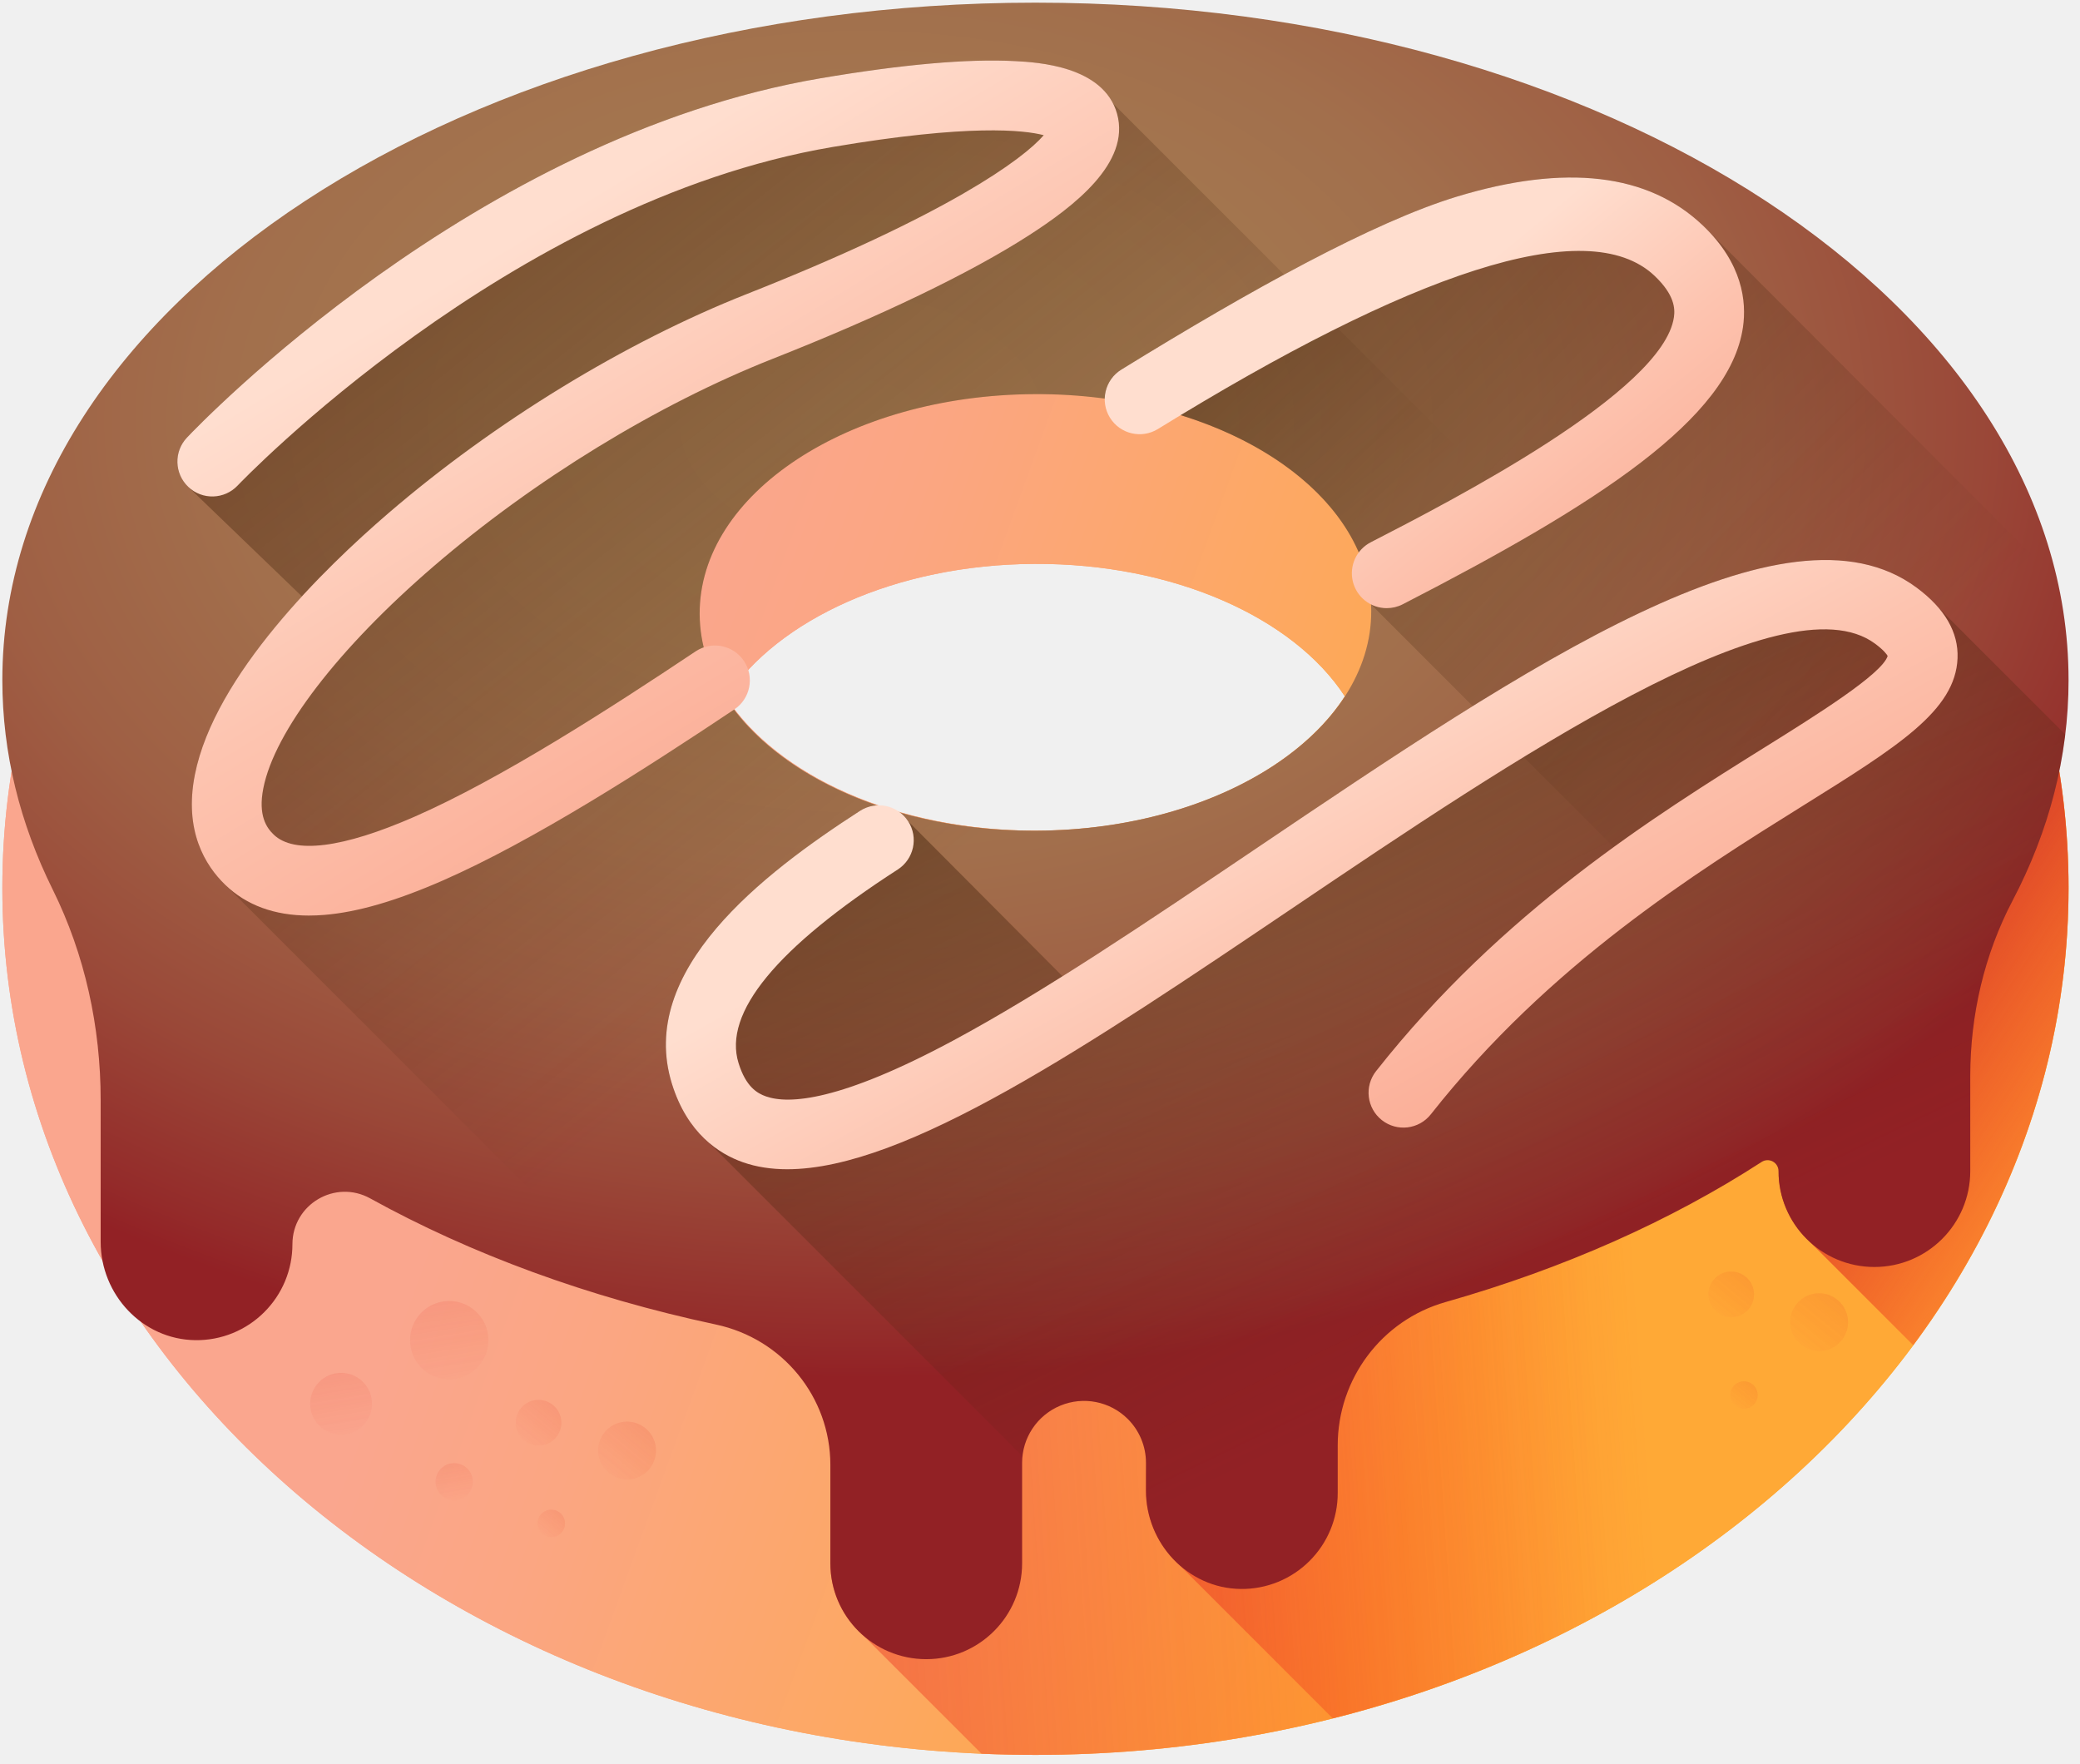
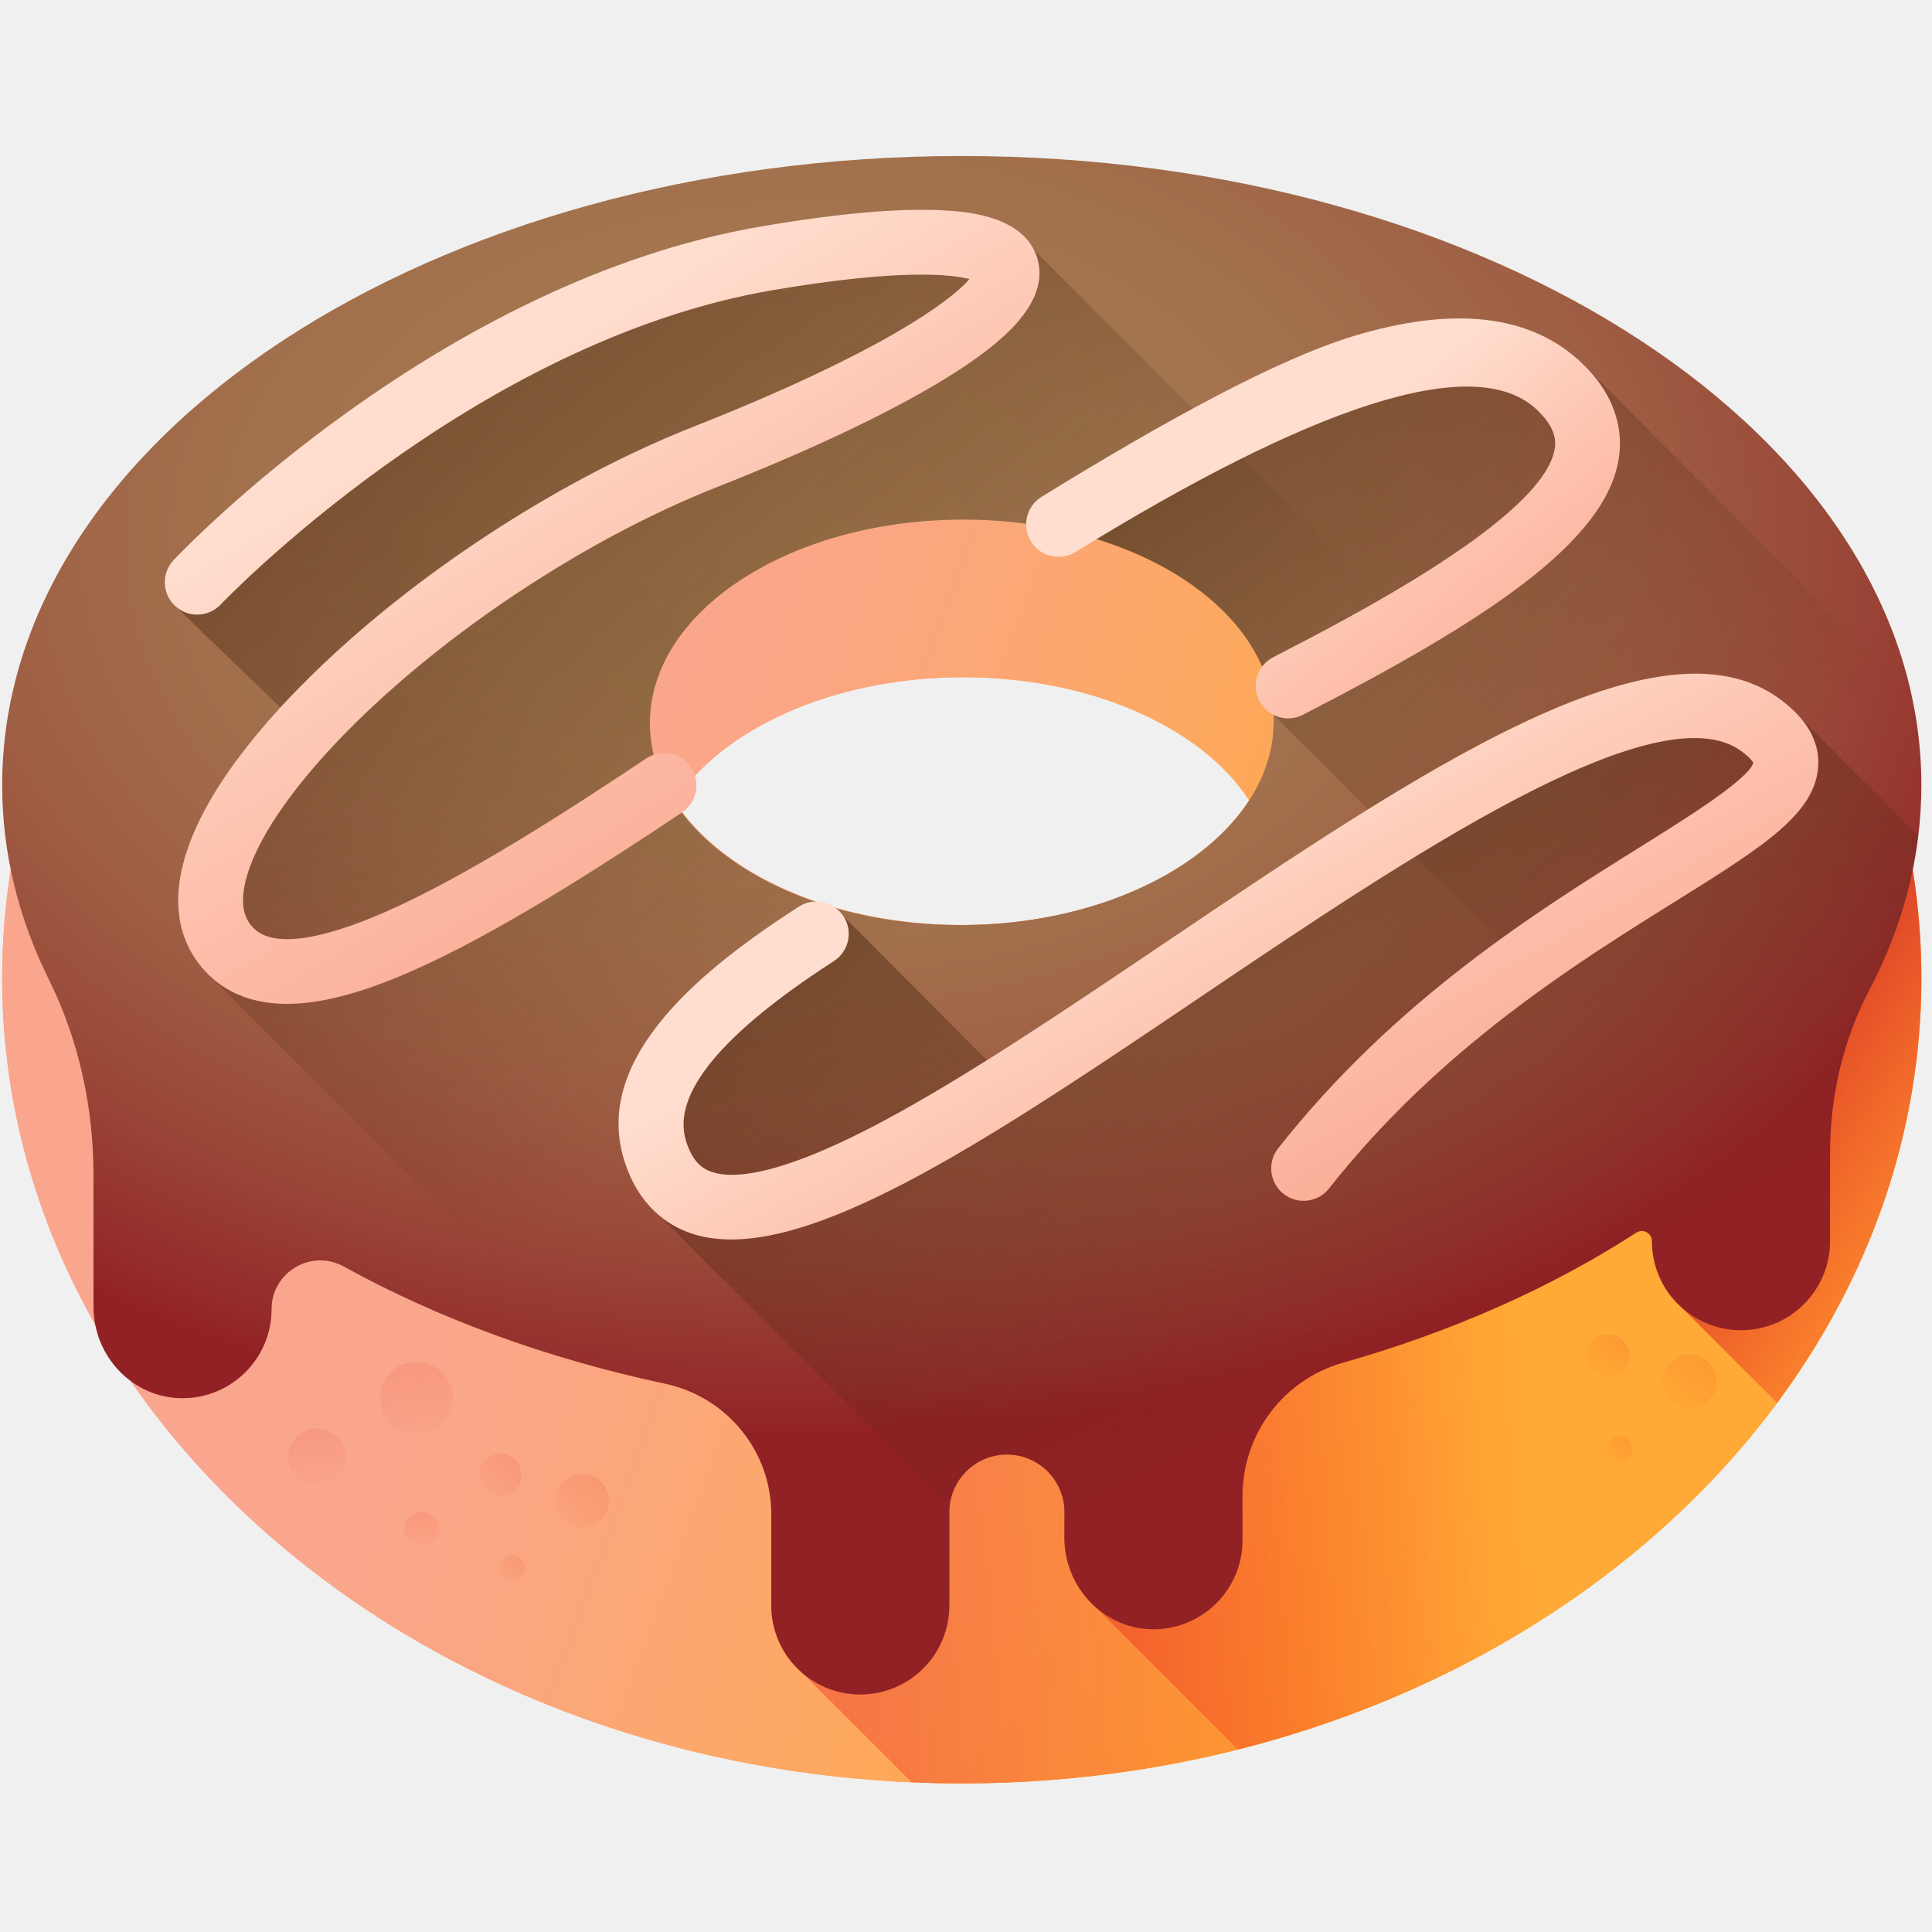
- <svg xmlns="http://www.w3.org/2000/svg" width="151" height="128" fill="none">
-   <path d="M75.17 1.52c-41.42 0-75 28.175-75 62.934s33.58 62.933 75 62.933c41.419 0 74.999-28.174 74.999-62.933 0-34.758-33.58-62.933-75-62.933Zm.22 27.093c-.087 0-.173-.003-.26-.003h.04c.073 0 .146.003.22.003ZM75.17 60.3c-10.083 0-18.733-3.978-22.443-9.65 3.698-5.668 12.308-9.668 22.364-9.718 10.13-.05 18.833 3.923 22.542 9.62C93.94 56.248 85.279 60.3 75.169 60.3Z" fill="url(#a)" />
-   <path d="M75.17 1.52c-41.42 0-75 28.175-75 62.934s33.58 62.933 75 62.933c41.419 0 74.999-28.174 74.999-62.933 0-34.758-33.58-62.933-75-62.933Zm.22 27.093c-.087 0-.173-.003-.26-.003h.04c.073 0 .146.003.22.003ZM75.17 60.3c-10.083 0-18.733-3.978-22.443-9.65 3.698-5.668 12.308-9.668 22.364-9.718 10.13-.05 18.833 3.923 22.542 9.62C93.94 56.248 85.279 60.3 75.169 60.3Z" fill="url(#b)" />
-   <path d="M150.169 64.454h-40.866c-27.075 0-49.023 21.949-49.023 49.023 0 2.103.937 3.984 2.41 5.261l8.565 8.564c1.296.056 2.602.085 3.914.085 41.42 0 75-28.174 75-62.933Z" fill="url(#c)" />
-   <path d="M150.169 64.454h-23.232c-24.16 0-43.746 19.586-43.746 43.746 0 2.152.955 4.12 2.47 5.442l11.094 11.095c30.898-7.78 53.414-31.822 53.414-60.283Z" fill="url(#d)" />
-   <path d="M150.169 64.454c0-16.978-8.014-32.382-21.038-43.702v64.637a6.942 6.942 0 0 0 2.258 4.756l7.505 7.504c7.144-9.637 11.275-21.01 11.275-33.195Z" fill="url(#e)" />
-   <path d="M150.169 49.369c0-27.16-33.58-49.176-75-49.176S.17 22.208.17 49.37c0 5.304 1.283 10.41 3.654 15.197 2.35 4.742 3.484 9.994 3.484 15.287v10.286c0 3.842 3.034 7.096 6.876 7.142a6.935 6.935 0 0 0 5.005-2.039 6.943 6.943 0 0 0 2.04-4.922c0-2.9 3.108-4.732 5.646-3.33 7.307 4.037 15.805 7.175 25.1 9.156 4.83 1.029 8.306 5.258 8.306 10.196v7.136a6.96 6.96 0 1 0 13.92 0v-7.293a4.497 4.497 0 0 1 7.675-3.18 4.488 4.488 0 0 1 1.317 3.18v2.014c0 3.841 3.034 7.095 6.875 7.142a6.94 6.94 0 0 0 5.006-2.039 6.937 6.937 0 0 0 2.039-4.923v-3.46c0-4.825 3.187-9.086 7.828-10.404 8.606-2.443 16.375-5.912 22.949-10.173a.793.793 0 0 1 1.223.667 6.96 6.96 0 0 0 13.92 0v-6.881c0-4.436 1.012-8.83 3.074-12.759 2.632-5.016 4.063-10.398 4.063-16Zm-75.078-20.76c13.464-.066 24.411 6.974 24.455 15.725.043 8.75-10.834 15.898-24.298 15.965-13.464.067-24.412-6.973-24.455-15.724-.043-8.751 10.834-15.899 24.298-15.965Z" fill="url(#f)" />
-   <g opacity=".6">
-     <g opacity=".6">
-       <path opacity=".6" d="M32.558 100.13a2.846 2.846 0 1 0 0-5.691 2.846 2.846 0 0 0 0 5.691Z" fill="url(#g)" />
-       <path opacity=".6" d="M24.762 104.148a2.247 2.247 0 1 0 0-4.494 2.247 2.247 0 0 0 0 4.494Z" fill="url(#h)" />
-       <path opacity=".6" d="M32.974 108.916a1.354 1.354 0 1 0 0-2.708 1.354 1.354 0 0 0 0 2.708Z" fill="url(#i)" />
+ <svg xmlns="http://www.w3.org/2000/svg" width="151" height="151" viewBox="0 0 151 151" fill="none">
+   <g clip-path="url(#clip0_343_7557)">
+     <path d="M75.169 13.521C33.75 13.521 0.169 41.696 0.169 76.454C0.169 111.213 33.75 139.387 75.169 139.387C116.589 139.387 150.169 111.213 150.169 76.454C150.169 41.696 116.589 13.521 75.169 13.521ZM75.389 40.613C75.303 40.613 75.217 40.61 75.13 40.61C75.143 40.61 75.156 40.61 75.169 40.61C75.243 40.61 75.316 40.613 75.389 40.613ZM75.169 72.299C65.087 72.299 56.437 68.321 52.727 62.648C56.425 56.981 65.035 52.981 75.091 52.931C85.221 52.881 93.924 56.854 97.633 62.551C93.94 68.248 85.279 72.299 75.169 72.299Z" fill="url(#paint0_linear_343_7557)" />
+     <path d="M75.169 13.521C33.75 13.521 0.169 41.696 0.169 76.454C0.169 111.213 33.75 139.387 75.169 139.387C116.589 139.387 150.169 111.213 150.169 76.454C150.169 41.696 116.589 13.521 75.169 13.521ZM75.389 40.613C75.303 40.613 75.217 40.61 75.13 40.61C75.143 40.61 75.156 40.61 75.169 40.61C75.243 40.61 75.316 40.613 75.389 40.613ZM75.169 72.299C65.087 72.299 56.437 68.321 52.727 62.648C56.425 56.981 65.035 52.981 75.091 52.931C85.221 52.881 93.924 56.854 97.633 62.551C93.94 68.248 85.279 72.299 75.169 72.299Z" fill="url(#paint1_linear_343_7557)" />
+     <path d="M150.169 76.454H109.303C82.228 76.454 60.28 98.403 60.28 125.477C60.28 127.58 61.217 129.461 62.69 130.738L71.255 139.302C72.551 139.358 73.856 139.387 75.169 139.387C116.589 139.387 150.169 111.212 150.169 76.454Z" fill="url(#paint2_linear_343_7557)" />
+     <path d="M150.169 76.454H126.937C102.777 76.454 83.191 96.04 83.191 120.2C83.191 122.352 84.146 124.32 85.661 125.642L96.755 136.737C127.653 128.957 150.169 104.915 150.169 76.454Z" fill="url(#paint3_linear_343_7557)" />
+     <path d="M150.169 76.454C150.169 59.476 142.155 44.072 129.131 32.752V97.389C129.233 99.271 130.084 100.952 131.389 102.145L138.894 109.649C146.038 100.012 150.169 88.639 150.169 76.454Z" fill="url(#paint4_linear_343_7557)" />
+     <path d="M150.169 61.369C150.169 34.209 116.589 12.193 75.169 12.193C33.75 12.193 0.169 34.208 0.169 61.369C0.169 66.673 1.452 71.78 3.823 76.566C6.173 81.308 7.307 86.56 7.307 91.853V102.139C7.307 105.981 10.341 109.235 14.183 109.281C16.138 109.305 17.91 108.52 19.188 107.242C20.447 105.983 21.227 104.241 21.227 102.32C21.227 99.42 24.337 97.588 26.874 98.99C34.181 103.027 42.679 106.165 51.974 108.146C56.804 109.175 60.28 113.404 60.28 118.342V125.478C60.28 129.323 63.397 132.439 67.239 132.439C69.16 132.439 70.902 131.659 72.162 130.4C73.421 129.141 74.201 127.399 74.201 125.478V118.185C74.201 115.703 76.213 113.688 78.698 113.688C79.937 113.688 81.061 114.191 81.875 115.005C82.689 115.822 83.192 116.943 83.192 118.185V120.199C83.192 124.04 86.226 127.294 90.067 127.341C92.022 127.364 93.794 126.58 95.073 125.302C96.332 124.043 97.112 122.304 97.112 120.379V116.919C97.112 112.094 100.299 107.833 104.94 106.515C113.546 104.072 121.315 100.603 127.889 96.342C128.417 96 129.112 96.38 129.112 97.009C129.112 100.851 132.228 103.967 136.074 103.967C137.995 103.967 139.734 103.187 140.993 101.928C142.252 100.669 143.032 98.93 143.032 97.009V90.128C143.032 85.692 144.044 81.297 146.106 77.369C148.738 72.353 150.169 66.971 150.169 61.369ZM75.091 40.61C88.555 40.543 99.502 47.583 99.546 56.334C99.589 65.085 88.712 72.232 75.248 72.299C61.784 72.366 50.837 65.326 50.793 56.575C50.75 47.824 61.627 40.676 75.091 40.61Z" fill="url(#paint5_radial_343_7557)" />
+     <g opacity="0.6">
+       <g opacity="0.6">
+         <path opacity="0.6" d="M32.558 112.13C34.13 112.13 35.404 110.856 35.404 109.284C35.404 107.713 34.13 106.438 32.558 106.438C30.986 106.438 29.712 107.713 29.712 109.284C29.712 110.856 30.986 112.13 32.558 112.13Z" fill="url(#paint6_linear_343_7557)" />
+         <path opacity="0.6" d="M24.762 116.148C26.003 116.148 27.009 115.142 27.009 113.901C27.009 112.66 26.003 111.654 24.762 111.654C23.521 111.654 22.516 112.66 22.516 113.901C22.516 115.142 23.521 116.148 24.762 116.148Z" fill="url(#paint7_linear_343_7557)" />
+         <path opacity="0.6" d="M32.974 120.916C33.722 120.916 34.328 120.31 34.328 119.562C34.328 118.814 33.722 118.208 32.974 118.208C32.225 118.208 31.619 118.814 31.619 119.562C31.619 120.31 32.225 120.916 32.974 120.916Z" fill="url(#paint8_linear_343_7557)" />
+       </g>
+       <g opacity="0.6">
+         <path opacity="0.6" d="M45.476 119.397C46.637 119.397 47.579 118.456 47.579 117.294C47.579 116.133 46.637 115.192 45.476 115.192C44.315 115.192 43.373 116.133 43.373 117.294C43.373 118.456 44.315 119.397 45.476 119.397Z" fill="url(#paint9_linear_343_7557)" />
+         <path opacity="0.6" d="M39.093 116.936C40.01 116.936 40.754 116.192 40.754 115.275C40.754 114.358 40.01 113.615 39.093 113.615C38.176 113.615 37.433 114.358 37.433 115.275C37.433 116.192 38.176 116.936 39.093 116.936Z" fill="url(#paint10_linear_343_7557)" />
+         <path opacity="0.6" d="M40.021 123.587C40.574 123.587 41.022 123.139 41.022 122.586C41.022 122.033 40.574 121.585 40.021 121.585C39.468 121.585 39.02 122.033 39.02 122.586C39.02 123.139 39.468 123.587 40.021 123.587Z" fill="url(#paint11_linear_343_7557)" />
+       </g>
+       <g opacity="0.6">
+         <path opacity="0.6" d="M132.059 110.081C133.22 110.081 134.162 109.139 134.162 107.978C134.162 106.816 133.22 105.875 132.059 105.875C130.898 105.875 129.956 106.816 129.956 107.978C129.956 109.139 130.898 110.081 132.059 110.081Z" fill="url(#paint12_linear_343_7557)" />
+         <path opacity="0.6" d="M125.676 107.619C126.593 107.619 127.336 106.876 127.336 105.959C127.336 105.042 126.593 104.298 125.676 104.298C124.759 104.298 124.016 105.042 124.016 105.959C124.016 106.876 124.759 107.619 125.676 107.619Z" fill="url(#paint13_linear_343_7557)" />
+         <path opacity="0.6" d="M126.603 114.27C127.156 114.27 127.604 113.822 127.604 113.27C127.604 112.717 127.156 112.269 126.603 112.269C126.051 112.269 125.603 112.717 125.603 113.27C125.603 113.822 126.051 114.27 126.603 114.27Z" fill="url(#paint14_linear_343_7557)" />
+       </g>
    </g>
-     <g opacity=".6">
-       <path opacity=".6" d="M45.476 107.397a2.103 2.103 0 1 0 0-4.205 2.103 2.103 0 0 0 0 4.205Z" fill="url(#j)" />
-       <path opacity=".6" d="M39.093 104.936a1.66 1.66 0 1 0 0-3.322 1.66 1.66 0 0 0 0 3.322Z" fill="url(#k)" />
-       <path opacity=".6" d="M40.02 111.587a1 1 0 1 0 .001-2.002 1 1 0 0 0 0 2.002Z" fill="url(#l)" />
-     </g>
-     <g opacity=".6">
-       <path opacity=".6" d="M132.059 98.08a2.103 2.103 0 1 0 0-4.206 2.103 2.103 0 0 0 0 4.207Z" fill="url(#m)" />
-       <path opacity=".6" d="M125.676 95.619a1.66 1.66 0 1 0 0-3.32 1.66 1.66 0 0 0 0 3.32Z" fill="url(#n)" />
-       <path opacity=".6" d="M126.603 102.27a1 1 0 1 0 0-2.001 1 1 0 0 0 0 2.001Z" fill="url(#o)" />
-     </g>
+     <path d="M80.799 19.509C79.387 16.74 75.153 16.514 73.685 16.436C70.258 16.254 65.516 16.673 59.589 17.678C34.436 21.944 14.41 42.877 13.569 43.766C12.609 44.783 12.654 46.385 13.67 47.346L21.918 55.292C18.385 59.138 15.026 63.786 14.147 68.235C13.341 72.312 14.902 74.834 16.355 76.232L47.104 106.981C48.701 107.404 50.325 107.794 51.975 108.146C56.805 109.175 60.281 113.404 60.281 118.342V120.158L71.269 131.147C71.586 130.921 71.887 130.675 72.162 130.4C73.421 129.141 74.201 127.399 74.201 125.478V118.185C74.201 115.703 76.213 113.688 78.698 113.688C79.937 113.688 81.061 114.191 81.875 115.005C82.689 115.822 83.192 116.943 83.192 118.185V120.199C83.192 124.041 86.226 127.294 90.067 127.341C92.023 127.364 93.795 126.58 95.073 125.302C96.332 124.043 97.112 122.304 97.112 120.379V116.919C97.112 112.094 100.299 107.833 104.94 106.515C113.546 104.072 121.315 100.603 127.889 96.342C128.417 96 129.112 96.38 129.112 97.009C129.112 100.851 132.228 103.967 136.074 103.967C137.995 103.967 139.734 103.187 140.993 101.928C142.253 100.669 143.033 98.93 143.033 97.009V90.128C143.033 87.62 143.357 85.125 144.01 82.72L80.799 19.509ZM75.248 72.299C61.784 72.365 50.837 65.326 50.793 56.575C50.75 47.824 61.627 40.676 75.091 40.61C88.555 40.543 99.502 47.582 99.546 56.334C99.589 65.085 88.713 72.232 75.248 72.299Z" fill="url(#paint15_linear_343_7557)" />
+     <path d="M22.432 78.46C19.934 78.461 17.893 77.713 16.355 76.232C14.903 74.834 13.341 72.312 14.147 68.235C15.576 61.005 23.555 53.245 28.184 49.263C35.886 42.637 45.374 36.834 54.218 33.342C68.802 27.582 74.291 23.541 75.772 21.813C74.343 21.441 70.367 20.987 60.436 22.671C36.936 26.656 17.445 47.039 17.251 47.245C16.29 48.261 14.688 48.306 13.671 47.346C12.655 46.385 12.609 44.783 13.57 43.766C14.41 42.877 34.436 21.944 59.59 17.678C65.517 16.673 70.259 16.254 73.685 16.436C75.278 16.52 80.123 16.776 81.095 20.261C82.092 23.835 77.917 27.009 74.69 29.085C70.434 31.823 63.999 34.924 56.079 38.052C47.74 41.345 38.777 46.831 31.487 53.102C24.556 59.064 19.931 65.089 19.116 69.217C18.722 71.207 19.357 72.092 19.868 72.584C21.351 74.011 24.879 73.566 30.072 71.295C36.336 68.557 44.277 63.438 50.496 59.285C51.659 58.508 53.231 58.821 54.008 59.984C54.785 61.147 54.472 62.72 53.309 63.496C46.916 67.766 38.728 73.038 32.1 75.936C28.741 77.404 25.946 78.214 23.555 78.413C23.171 78.445 22.797 78.46 22.432 78.46Z" fill="url(#paint16_linear_343_7557)" />
+     <path d="M150.17 61.369C150.17 66.97 148.738 72.352 146.105 77.369C144.045 81.295 143.032 85.691 143.032 90.128V97.009C143.032 97.721 142.924 98.413 142.722 99.061L99.533 55.872C99.171 48.465 90.994 42.377 80.2 40.936C80.221 40.105 80.642 39.299 81.402 38.832C90.815 33.025 99.735 28.103 105.772 26.273C113.649 23.882 119.655 24.584 123.622 28.366L149.363 54.15C149.893 56.507 150.17 58.914 150.17 61.369Z" fill="url(#paint17_linear_343_7557)" />
+     <path d="M100.676 56.146C99.757 56.146 98.871 55.644 98.422 54.771C97.782 53.528 98.272 52.001 99.516 51.361C105.32 48.376 120.738 40.448 121.521 35.023C121.611 34.396 121.565 33.404 120.127 32.032C115.224 27.359 102.268 31.912 84.06 43.142C82.87 43.876 81.31 43.506 80.575 42.316C79.842 41.126 80.211 39.565 81.402 38.831C90.814 33.026 99.733 28.103 105.77 26.271C113.65 23.881 119.655 24.586 123.621 28.367C126.51 31.122 126.8 33.901 126.533 35.746C125.574 42.395 115.965 48.597 101.832 55.865C101.462 56.056 101.066 56.146 100.676 56.146Z" fill="url(#paint18_linear_343_7557)" />
+     <path d="M149.928 65.314L140.731 56.116C140.3 55.61 139.769 55.123 139.138 54.655C129.668 47.635 110.926 60.277 91.085 73.661C86.233 76.934 81.547 80.095 77.15 82.855C77.128 82.841 77.106 82.827 77.083 82.814C77.063 82.779 65.951 71.65 65.929 71.616C65.767 71.365 65.567 71.154 65.343 70.983C64.775 70.821 64.216 70.65 63.672 70.462C63.244 70.483 62.815 70.612 62.429 70.861C55.346 75.431 46.226 82.457 48.78 90.674C49.417 92.724 50.436 94.085 51.515 94.992L74.227 117.704C74.467 115.448 76.375 113.687 78.698 113.687C79.937 113.687 81.061 114.19 81.875 115.004C82.688 115.821 83.191 116.942 83.191 118.185V120.199C83.191 124.04 86.226 127.294 90.067 127.34C92.022 127.364 93.794 126.58 95.073 125.302C96.332 124.042 97.112 122.303 97.112 120.379V116.919C97.112 112.094 100.299 107.832 104.94 106.515C113.545 104.072 121.315 100.602 127.889 96.341C128.417 95.999 129.112 96.379 129.112 97.008C129.112 100.85 132.228 103.967 136.074 103.967C137.995 103.967 139.733 103.187 140.993 101.928C142.252 100.668 143.032 98.93 143.032 97.009V90.127C143.032 85.691 144.044 81.297 146.106 77.369C148.114 73.542 149.42 69.502 149.928 65.314Z" fill="url(#paint19_linear_343_7557)" />
+     <path d="M57.154 96.875C55.99 96.876 54.913 96.712 53.927 96.365C52.197 95.757 49.9 94.276 48.78 90.674C46.225 82.456 55.346 75.431 62.429 70.861C63.603 70.103 65.171 70.441 65.929 71.616C66.688 72.791 66.35 74.358 65.174 75.117C56.371 80.796 52.483 85.525 53.616 89.17C54.147 90.879 54.959 91.36 55.607 91.587C57.275 92.173 60.991 91.944 69.222 87.52C75.709 84.034 83.178 78.995 91.086 73.661C110.926 60.277 129.668 47.635 139.138 54.655C141.186 56.172 142.186 57.898 142.11 59.782C141.958 63.58 137.795 66.177 130.9 70.478C123.126 75.327 112.48 81.969 103.873 92.889C103.007 93.987 101.416 94.176 100.317 93.31C99.219 92.444 99.031 90.852 99.896 89.754C109.05 78.14 120.129 71.228 128.219 66.182C131.785 63.957 136.649 60.922 137.037 59.615C136.978 59.507 136.769 59.203 136.122 58.724C129.529 53.837 109.784 67.157 93.918 77.859C78.923 87.975 65.728 96.874 57.154 96.875Z" fill="url(#paint20_linear_343_7557)" />
  </g>
-   <path d="M80.799 7.508c-1.412-2.768-5.646-2.994-7.114-3.072-3.427-.182-8.169.237-14.096 1.242-25.153 4.265-45.18 25.199-46.02 26.088a2.532 2.532 0 0 0 .101 3.58l8.248 7.946c-3.533 3.846-6.892 8.494-7.771 12.943-.806 4.077.755 6.6 2.208 7.997l30.749 30.75c1.597.422 3.22.812 4.87 1.164 4.83 1.029 8.307 5.258 8.307 10.196v1.816l10.988 10.989c.317-.226.618-.472.893-.747a6.941 6.941 0 0 0 2.039-4.922v-7.293a4.497 4.497 0 0 1 7.674-3.18 4.488 4.488 0 0 1 1.317 3.18v2.014c0 3.842 3.034 7.095 6.876 7.142a6.94 6.94 0 0 0 5.005-2.039 6.937 6.937 0 0 0 2.039-4.923v-3.46c0-4.825 3.187-9.086 7.828-10.404 8.606-2.443 16.375-5.912 22.949-10.173a.793.793 0 0 1 1.223.667 6.96 6.96 0 0 0 13.921 0v-6.881c0-2.508.324-5.003.977-7.408L80.799 7.508Zm-5.55 52.79c-13.465.067-24.412-6.972-24.456-15.723-.043-8.751 10.834-15.899 24.298-15.965 13.465-.067 24.412 6.972 24.455 15.724.043 8.75-10.834 15.898-24.298 15.965Z" fill="url(#p)" />
-   <path d="M22.432 66.46c-2.498 0-4.539-.746-6.077-2.228-1.452-1.398-3.014-3.92-2.208-7.997 1.429-7.23 9.408-14.99 14.037-18.972 7.702-6.626 17.19-12.429 26.034-15.921 14.584-5.76 20.073-9.801 21.554-11.529-1.43-.372-5.405-.826-15.336.858-23.5 3.985-42.991 24.368-43.185 24.574a2.532 2.532 0 1 1-3.681-3.479c.84-.889 20.866-21.823 46.02-26.088 5.927-1.005 10.669-1.424 14.095-1.242 1.593.084 6.438.34 7.41 3.825.997 3.575-3.178 6.748-6.405 8.825C70.435 19.823 64 22.924 56.08 26.051c-8.339 3.293-17.302 8.779-24.592 15.05-6.93 5.962-11.555 11.987-12.371 16.115-.394 1.99.24 2.875.752 3.367 1.483 1.427 5.011.981 10.204-1.289 6.264-2.738 14.205-7.857 20.424-12.01a2.532 2.532 0 1 1 2.813 4.211c-6.393 4.27-14.58 9.542-21.209 12.44-3.359 1.468-6.154 2.278-8.545 2.477a13.52 13.52 0 0 1-1.123.047Z" fill="url(#q)" />
-   <path d="M150.17 49.369c0 5.601-1.432 10.983-4.065 16-2.06 3.926-3.073 8.322-3.073 12.759v6.88c0 .713-.108 1.405-.31 2.053l-43.19-43.189c-.36-7.407-8.538-13.495-19.332-14.936.02-.83.442-1.637 1.202-2.104 9.413-5.807 18.333-10.73 24.37-12.56 7.877-2.39 13.883-1.688 17.85 2.094l25.741 25.784c.53 2.357.807 4.764.807 7.219Z" fill="url(#r)" />
-   <path d="M100.676 44.146a2.532 2.532 0 0 1-1.16-4.785c5.804-2.985 21.222-10.913 22.005-16.338.09-.627.044-1.62-1.394-2.99-4.903-4.674-17.859-.12-36.067 11.109a2.532 2.532 0 0 1-2.658-4.311c9.412-5.805 18.331-10.728 24.368-12.56 7.88-2.39 13.885-1.685 17.851 2.096 2.889 2.755 3.179 5.534 2.912 7.38-.959 6.648-10.568 12.85-24.701 20.118-.37.19-.766.28-1.156.28Z" fill="url(#s)" />
-   <path d="m149.928 53.314-9.197-9.198a9.558 9.558 0 0 0-1.593-1.461c-9.47-7.02-28.212 5.622-48.053 19.006-4.852 3.273-9.538 6.434-13.935 9.194-.022-.014-.044-.028-.067-.04-.02-.036-11.132-11.165-11.154-11.199a2.521 2.521 0 0 0-.587-.633 31.33 31.33 0 0 1-1.67-.521c-.428.021-.857.15-1.243.399-7.083 4.57-16.203 11.596-13.65 19.813.638 2.05 1.657 3.411 2.736 4.318l22.712 22.712a4.498 4.498 0 0 1 4.47-4.017 4.48 4.48 0 0 1 3.178 1.317 4.489 4.489 0 0 1 1.316 3.181v2.014c0 3.841 3.035 7.095 6.876 7.141a6.934 6.934 0 0 0 5.006-2.038 6.94 6.94 0 0 0 2.039-4.923v-3.46c0-4.825 3.187-9.087 7.828-10.404 8.605-2.443 16.375-5.913 22.949-10.174a.793.793 0 0 1 1.223.667 6.96 6.96 0 0 0 13.92 0v-6.88c0-4.437 1.012-8.831 3.074-12.76 2.008-3.826 3.314-7.866 3.822-12.054Z" fill="url(#t)" />
-   <path d="M57.154 84.875c-1.164 0-2.24-.163-3.227-.51-1.73-.608-4.027-2.089-5.147-5.691-2.555-8.218 6.566-15.243 13.649-19.813a2.532 2.532 0 1 1 2.745 4.256c-8.803 5.68-12.691 10.408-11.558 14.053.531 1.71 1.343 2.19 1.99 2.417 1.669.586 5.385.357 13.616-4.067 6.487-3.486 13.956-8.525 21.864-13.859 19.84-13.384 38.582-26.026 48.052-19.006 2.048 1.517 3.048 3.242 2.972 5.127-.152 3.798-4.315 6.395-11.21 10.696-7.774 4.85-18.42 11.49-27.027 22.41a2.531 2.531 0 1 1-3.977-3.134c9.154-11.614 20.233-18.526 28.323-23.572 3.566-2.225 8.43-5.26 8.818-6.567-.059-.108-.268-.412-.915-.891-6.593-4.887-26.338 8.433-42.204 19.136-14.995 10.115-28.19 19.014-36.765 19.015Z" fill="url(#u)" />
  <defs>
-     <linearGradient id="a" x1="44.198" y1="53.178" x2="113.749" y2="78.5" gradientUnits="userSpaceOnUse">
+     <linearGradient id="paint0_linear_343_7557" x1="44.198" y1="65.178" x2="113.749" y2="90.5" gradientUnits="userSpaceOnUse">
      <stop stop-color="#FAA68E" />
-       <stop offset=".206" stop-color="#FBA682" />
-       <stop offset=".581" stop-color="#FDA861" />
+       <stop offset="0.206" stop-color="#FBA682" />
+       <stop offset="0.581" stop-color="#FDA861" />
      <stop offset="1" stop-color="#FFA936" />
    </linearGradient>
-     <linearGradient id="b" x1="44.198" y1="53.178" x2="113.749" y2="78.5" gradientUnits="userSpaceOnUse">
+     <linearGradient id="paint1_linear_343_7557" x1="44.198" y1="65.178" x2="113.749" y2="90.5" gradientUnits="userSpaceOnUse">
      <stop stop-color="#FAA68E" />
-       <stop offset=".206" stop-color="#FBA682" />
-       <stop offset=".581" stop-color="#FDA861" />
+       <stop offset="0.206" stop-color="#FBA682" />
+       <stop offset="0.581" stop-color="#FDA861" />
      <stop offset="1" stop-color="#FFA936" />
    </linearGradient>
-     <linearGradient id="c" x1="114.8" y1="94.445" x2="-15.298" y2="103.223" gradientUnits="userSpaceOnUse">
+     <linearGradient id="paint2_linear_343_7557" x1="114.8" y1="106.445" x2="-15.298" y2="115.223" gradientUnits="userSpaceOnUse">
      <stop stop-color="#F82814" stop-opacity="0" />
-       <stop offset=".245" stop-color="#F12817" stop-opacity=".245" />
-       <stop offset=".605" stop-color="#DD2820" stop-opacity=".605" />
+       <stop offset="0.245" stop-color="#F12817" stop-opacity="0.245" />
+       <stop offset="0.605" stop-color="#DD2820" stop-opacity="0.605" />
      <stop offset="1" stop-color="#C0272D" />
    </linearGradient>
-     <linearGradient id="d" x1="118.812" y1="94.055" x2="41.383" y2="99.457" gradientUnits="userSpaceOnUse">
+     <linearGradient id="paint3_linear_343_7557" x1="118.812" y1="106.055" x2="41.383" y2="111.457" gradientUnits="userSpaceOnUse">
      <stop stop-color="#F82814" stop-opacity="0" />
-       <stop offset=".245" stop-color="#F12817" stop-opacity=".245" />
-       <stop offset=".605" stop-color="#DD2820" stop-opacity=".605" />
+       <stop offset="0.245" stop-color="#F12817" stop-opacity="0.245" />
+       <stop offset="0.605" stop-color="#DD2820" stop-opacity="0.605" />
      <stop offset="1" stop-color="#C0272D" />
    </linearGradient>
-     <linearGradient id="e" x1="163.834" y1="78.77" x2="136.824" y2="61.045" gradientUnits="userSpaceOnUse">
+     <linearGradient id="paint4_linear_343_7557" x1="163.834" y1="90.77" x2="136.824" y2="73.045" gradientUnits="userSpaceOnUse">
      <stop stop-color="#F82814" stop-opacity="0" />
-       <stop offset=".245" stop-color="#F12817" stop-opacity=".245" />
-       <stop offset=".605" stop-color="#DD2820" stop-opacity=".605" />
+       <stop offset="0.245" stop-color="#F12817" stop-opacity="0.245" />
+       <stop offset="0.605" stop-color="#DD2820" stop-opacity="0.605" />
      <stop offset="1" stop-color="#C0272D" />
    </linearGradient>
-     <linearGradient id="g" x1="32.658" y1="101.306" x2="30.567" y2="87.999" gradientUnits="userSpaceOnUse">
+     <radialGradient id="paint5_radial_343_7557" cx="0" cy="0" r="1" gradientUnits="userSpaceOnUse" gradientTransform="translate(62.6774 42.7113) scale(100.275 69.19)">
+       <stop stop-color="#A57C52" />
+       <stop offset="0.26" stop-color="#A47950" />
+       <stop offset="0.458" stop-color="#A26F4C" />
+       <stop offset="0.636" stop-color="#9F5F44" />
+       <stop offset="0.801" stop-color="#9A4838" />
+       <stop offset="0.957" stop-color="#942B2A" />
+       <stop offset="1" stop-color="#922125" />
+     </radialGradient>
+     <linearGradient id="paint6_linear_343_7557" x1="32.658" y1="113.306" x2="30.567" y2="99.999" gradientUnits="userSpaceOnUse">
      <stop stop-color="#F82814" stop-opacity="0" />
-       <stop offset=".245" stop-color="#F12817" stop-opacity=".245" />
-       <stop offset=".605" stop-color="#DD2820" stop-opacity=".605" />
+       <stop offset="0.245" stop-color="#F12817" stop-opacity="0.245" />
+       <stop offset="0.605" stop-color="#DD2820" stop-opacity="0.605" />
      <stop offset="1" stop-color="#C0272D" />
    </linearGradient>
-     <linearGradient id="h" x1="24.719" y1="105.017" x2="23.068" y2="94.512" gradientUnits="userSpaceOnUse">
+     <linearGradient id="paint7_linear_343_7557" x1="24.719" y1="117.017" x2="23.068" y2="106.512" gradientUnits="userSpaceOnUse">
      <stop stop-color="#F82814" stop-opacity="0" />
-       <stop offset=".245" stop-color="#F12817" stop-opacity=".245" />
-       <stop offset=".605" stop-color="#DD2820" stop-opacity=".605" />
+       <stop offset="0.245" stop-color="#F12817" stop-opacity="0.245" />
+       <stop offset="0.605" stop-color="#DD2820" stop-opacity="0.605" />
      <stop offset="1" stop-color="#C0272D" />
    </linearGradient>
-     <linearGradient id="i" x1="32.716" y1="109.34" x2="31.721" y2="103.007" gradientUnits="userSpaceOnUse">
+     <linearGradient id="paint8_linear_343_7557" x1="32.716" y1="121.34" x2="31.721" y2="115.007" gradientUnits="userSpaceOnUse">
      <stop stop-color="#F82814" stop-opacity="0" />
-       <stop offset=".245" stop-color="#F12817" stop-opacity=".245" />
-       <stop offset=".605" stop-color="#DD2820" stop-opacity=".605" />
+       <stop offset="0.245" stop-color="#F12817" stop-opacity="0.245" />
+       <stop offset="0.605" stop-color="#DD2820" stop-opacity="0.605" />
      <stop offset="1" stop-color="#C0272D" />
    </linearGradient>
-     <linearGradient id="j" x1="43.335" y1="107.433" x2="49.632" y2="99.725" gradientUnits="userSpaceOnUse">
+     <linearGradient id="paint9_linear_343_7557" x1="43.335" y1="119.433" x2="49.632" y2="111.725" gradientUnits="userSpaceOnUse">
      <stop stop-color="#F82814" stop-opacity="0" />
-       <stop offset=".245" stop-color="#F12817" stop-opacity=".245" />
-       <stop offset=".605" stop-color="#DD2820" stop-opacity=".605" />
+       <stop offset="0.245" stop-color="#F12817" stop-opacity="0.245" />
+       <stop offset="0.605" stop-color="#DD2820" stop-opacity="0.605" />
      <stop offset="1" stop-color="#C0272D" />
    </linearGradient>
-     <linearGradient id="k" x1="37.38" y1="104.891" x2="42.351" y2="98.806" gradientUnits="userSpaceOnUse">
+     <linearGradient id="paint10_linear_343_7557" x1="37.38" y1="116.891" x2="42.351" y2="110.806" gradientUnits="userSpaceOnUse">
      <stop stop-color="#F82814" stop-opacity="0" />
-       <stop offset=".245" stop-color="#F12817" stop-opacity=".245" />
-       <stop offset=".605" stop-color="#DD2820" stop-opacity=".605" />
+       <stop offset="0.245" stop-color="#F12817" stop-opacity="0.245" />
+       <stop offset="0.605" stop-color="#DD2820" stop-opacity="0.605" />
      <stop offset="1" stop-color="#C0272D" />
    </linearGradient>
-     <linearGradient id="l" x1="38.941" y1="111.424" x2="41.937" y2="107.755" gradientUnits="userSpaceOnUse">
+     <linearGradient id="paint11_linear_343_7557" x1="38.941" y1="123.424" x2="41.937" y2="119.755" gradientUnits="userSpaceOnUse">
      <stop stop-color="#F82814" stop-opacity="0" />
-       <stop offset=".245" stop-color="#F12817" stop-opacity=".245" />
-       <stop offset=".605" stop-color="#DD2820" stop-opacity=".605" />
+       <stop offset="0.245" stop-color="#F12817" stop-opacity="0.245" />
+       <stop offset="0.605" stop-color="#DD2820" stop-opacity="0.605" />
      <stop offset="1" stop-color="#C0272D" />
    </linearGradient>
-     <linearGradient id="m" x1="129.909" y1="98.141" x2="136.205" y2="90.433" gradientUnits="userSpaceOnUse">
+     <linearGradient id="paint12_linear_343_7557" x1="129.909" y1="110.141" x2="136.205" y2="102.433" gradientUnits="userSpaceOnUse">
      <stop stop-color="#F82814" stop-opacity="0" />
-       <stop offset=".245" stop-color="#F12817" stop-opacity=".245" />
-       <stop offset=".605" stop-color="#DD2820" stop-opacity=".605" />
+       <stop offset="0.245" stop-color="#F12817" stop-opacity="0.245" />
+       <stop offset="0.605" stop-color="#DD2820" stop-opacity="0.605" />
      <stop offset="1" stop-color="#C0272D" />
    </linearGradient>
-     <linearGradient id="n" x1="123.953" y1="95.599" x2="128.924" y2="89.514" gradientUnits="userSpaceOnUse">
+     <linearGradient id="paint13_linear_343_7557" x1="123.953" y1="107.599" x2="128.924" y2="101.514" gradientUnits="userSpaceOnUse">
      <stop stop-color="#F82814" stop-opacity="0" />
-       <stop offset=".245" stop-color="#F12817" stop-opacity=".245" />
-       <stop offset=".605" stop-color="#DD2820" stop-opacity=".605" />
+       <stop offset="0.245" stop-color="#F12817" stop-opacity="0.245" />
+       <stop offset="0.605" stop-color="#DD2820" stop-opacity="0.605" />
      <stop offset="1" stop-color="#C0272D" />
    </linearGradient>
-     <linearGradient id="o" x1="125.514" y1="102.132" x2="128.51" y2="98.463" gradientUnits="userSpaceOnUse">
+     <linearGradient id="paint14_linear_343_7557" x1="125.514" y1="114.132" x2="128.51" y2="110.463" gradientUnits="userSpaceOnUse">
      <stop stop-color="#F82814" stop-opacity="0" />
-       <stop offset=".245" stop-color="#F12817" stop-opacity=".245" />
-       <stop offset=".605" stop-color="#DD2820" stop-opacity=".605" />
+       <stop offset="0.245" stop-color="#F12817" stop-opacity="0.245" />
+       <stop offset="0.605" stop-color="#DD2820" stop-opacity="0.605" />
      <stop offset="1" stop-color="#C0272D" />
    </linearGradient>
-     <linearGradient id="p" x1="73.335" y1="58.936" x2="-10.565" y2="-46.403" gradientUnits="userSpaceOnUse">
+     <linearGradient id="paint15_linear_343_7557" x1="73.335" y1="70.936" x2="-10.565" y2="-34.403" gradientUnits="userSpaceOnUse">
      <stop stop-color="#42210B" stop-opacity="0" />
      <stop offset="1" stop-color="#42210B" />
    </linearGradient>
-     <linearGradient id="q" x1="37.281" y1="17.471" x2="65.641" y2="64.288" gradientUnits="userSpaceOnUse">
+     <linearGradient id="paint16_linear_343_7557" x1="37.281" y1="29.471" x2="65.641" y2="76.288" gradientUnits="userSpaceOnUse">
      <stop stop-color="#FFDECF" />
-       <stop offset=".379" stop-color="#FDC4B0" />
-       <stop offset=".765" stop-color="#FBAE97" />
+       <stop offset="0.379" stop-color="#FDC4B0" />
+       <stop offset="0.765" stop-color="#FBAE97" />
      <stop offset="1" stop-color="#FAA68E" />
    </linearGradient>
-     <linearGradient id="r" x1="133.659" y1="54.398" x2="44.715" y2="-34.545" gradientUnits="userSpaceOnUse">
+     <linearGradient id="paint17_linear_343_7557" x1="133.659" y1="66.398" x2="44.715" y2="-22.545" gradientUnits="userSpaceOnUse">
      <stop stop-color="#42210B" stop-opacity="0" />
      <stop offset="1" stop-color="#42210B" />
    </linearGradient>
-     <linearGradient id="s" x1="102.334" y1="23.576" x2="123.069" y2="48.818" gradientUnits="userSpaceOnUse">
+     <linearGradient id="paint18_linear_343_7557" x1="102.334" y1="35.575" x2="123.069" y2="60.818" gradientUnits="userSpaceOnUse">
      <stop stop-color="#FFDECF" />
-       <stop offset=".379" stop-color="#FDC4B0" />
-       <stop offset=".765" stop-color="#FBAE97" />
+       <stop offset="0.379" stop-color="#FDC4B0" />
+       <stop offset="0.765" stop-color="#FBAE97" />
      <stop offset="1" stop-color="#FAA68E" />
    </linearGradient>
-     <linearGradient id="t" x1="113.43" y1="95.434" x2="63.799" y2="-7.88" gradientUnits="userSpaceOnUse">
+     <linearGradient id="paint19_linear_343_7557" x1="113.43" y1="107.434" x2="63.799" y2="4.12" gradientUnits="userSpaceOnUse">
      <stop stop-color="#42210B" stop-opacity="0" />
      <stop offset="1" stop-color="#42210B" />
    </linearGradient>
-     <linearGradient id="u" x1="89.729" y1="52.535" x2="110.661" y2="89.899" gradientUnits="userSpaceOnUse">
+     <linearGradient id="paint20_linear_343_7557" x1="89.729" y1="64.535" x2="110.661" y2="101.899" gradientUnits="userSpaceOnUse">
      <stop stop-color="#FFDECF" />
-       <stop offset=".379" stop-color="#FDC4B0" />
-       <stop offset=".765" stop-color="#FBAE97" />
+       <stop offset="0.379" stop-color="#FDC4B0" />
+       <stop offset="0.765" stop-color="#FBAE97" />
      <stop offset="1" stop-color="#FAA68E" />
    </linearGradient>
-     <radialGradient id="f" cx="0" cy="0" r="1" gradientUnits="userSpaceOnUse" gradientTransform="matrix(100.275 0 0 69.19 62.677 30.711)">
-       <stop stop-color="#A57C52" />
-       <stop offset=".26" stop-color="#A47950" />
-       <stop offset=".458" stop-color="#A26F4C" />
-       <stop offset=".636" stop-color="#9F5F44" />
-       <stop offset=".801" stop-color="#9A4838" />
-       <stop offset=".957" stop-color="#942B2A" />
-       <stop offset="1" stop-color="#922125" />
-     </radialGradient>
+     <clipPath id="clip0_343_7557">
+       <rect width="150" height="150" fill="white" transform="translate(0.169434 0.790039)" />
+     </clipPath>
  </defs>
</svg>
